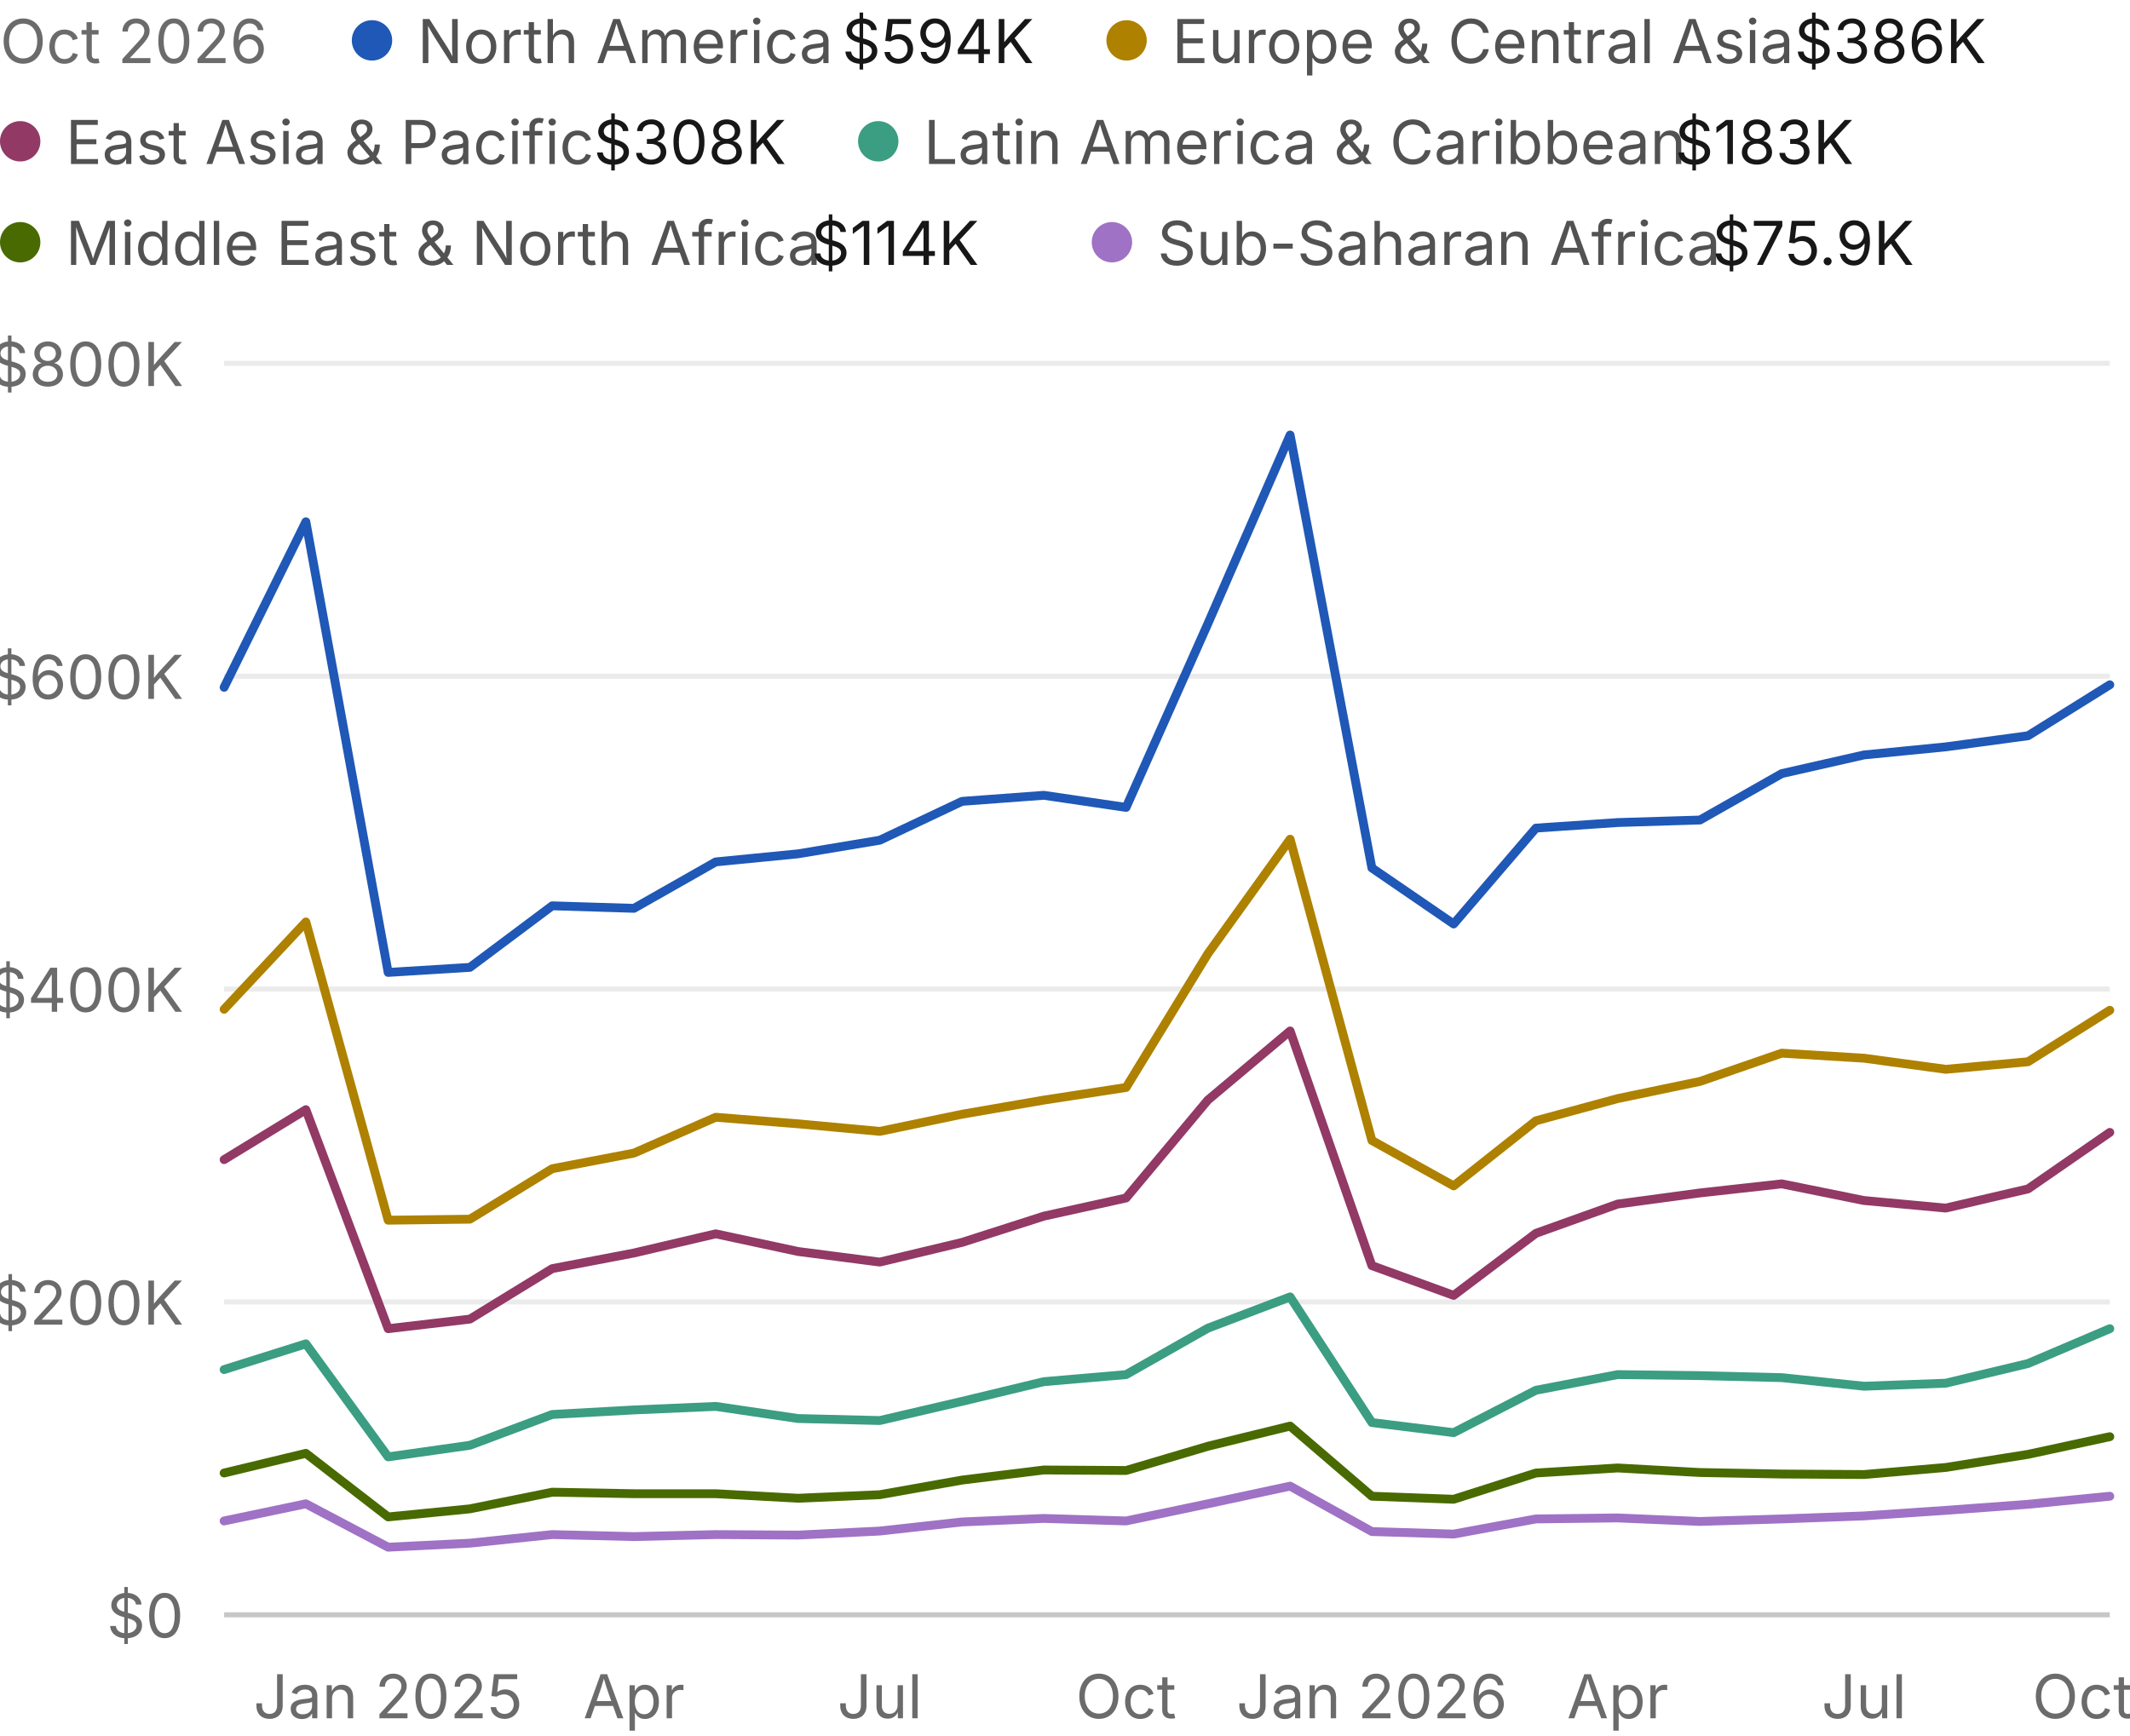
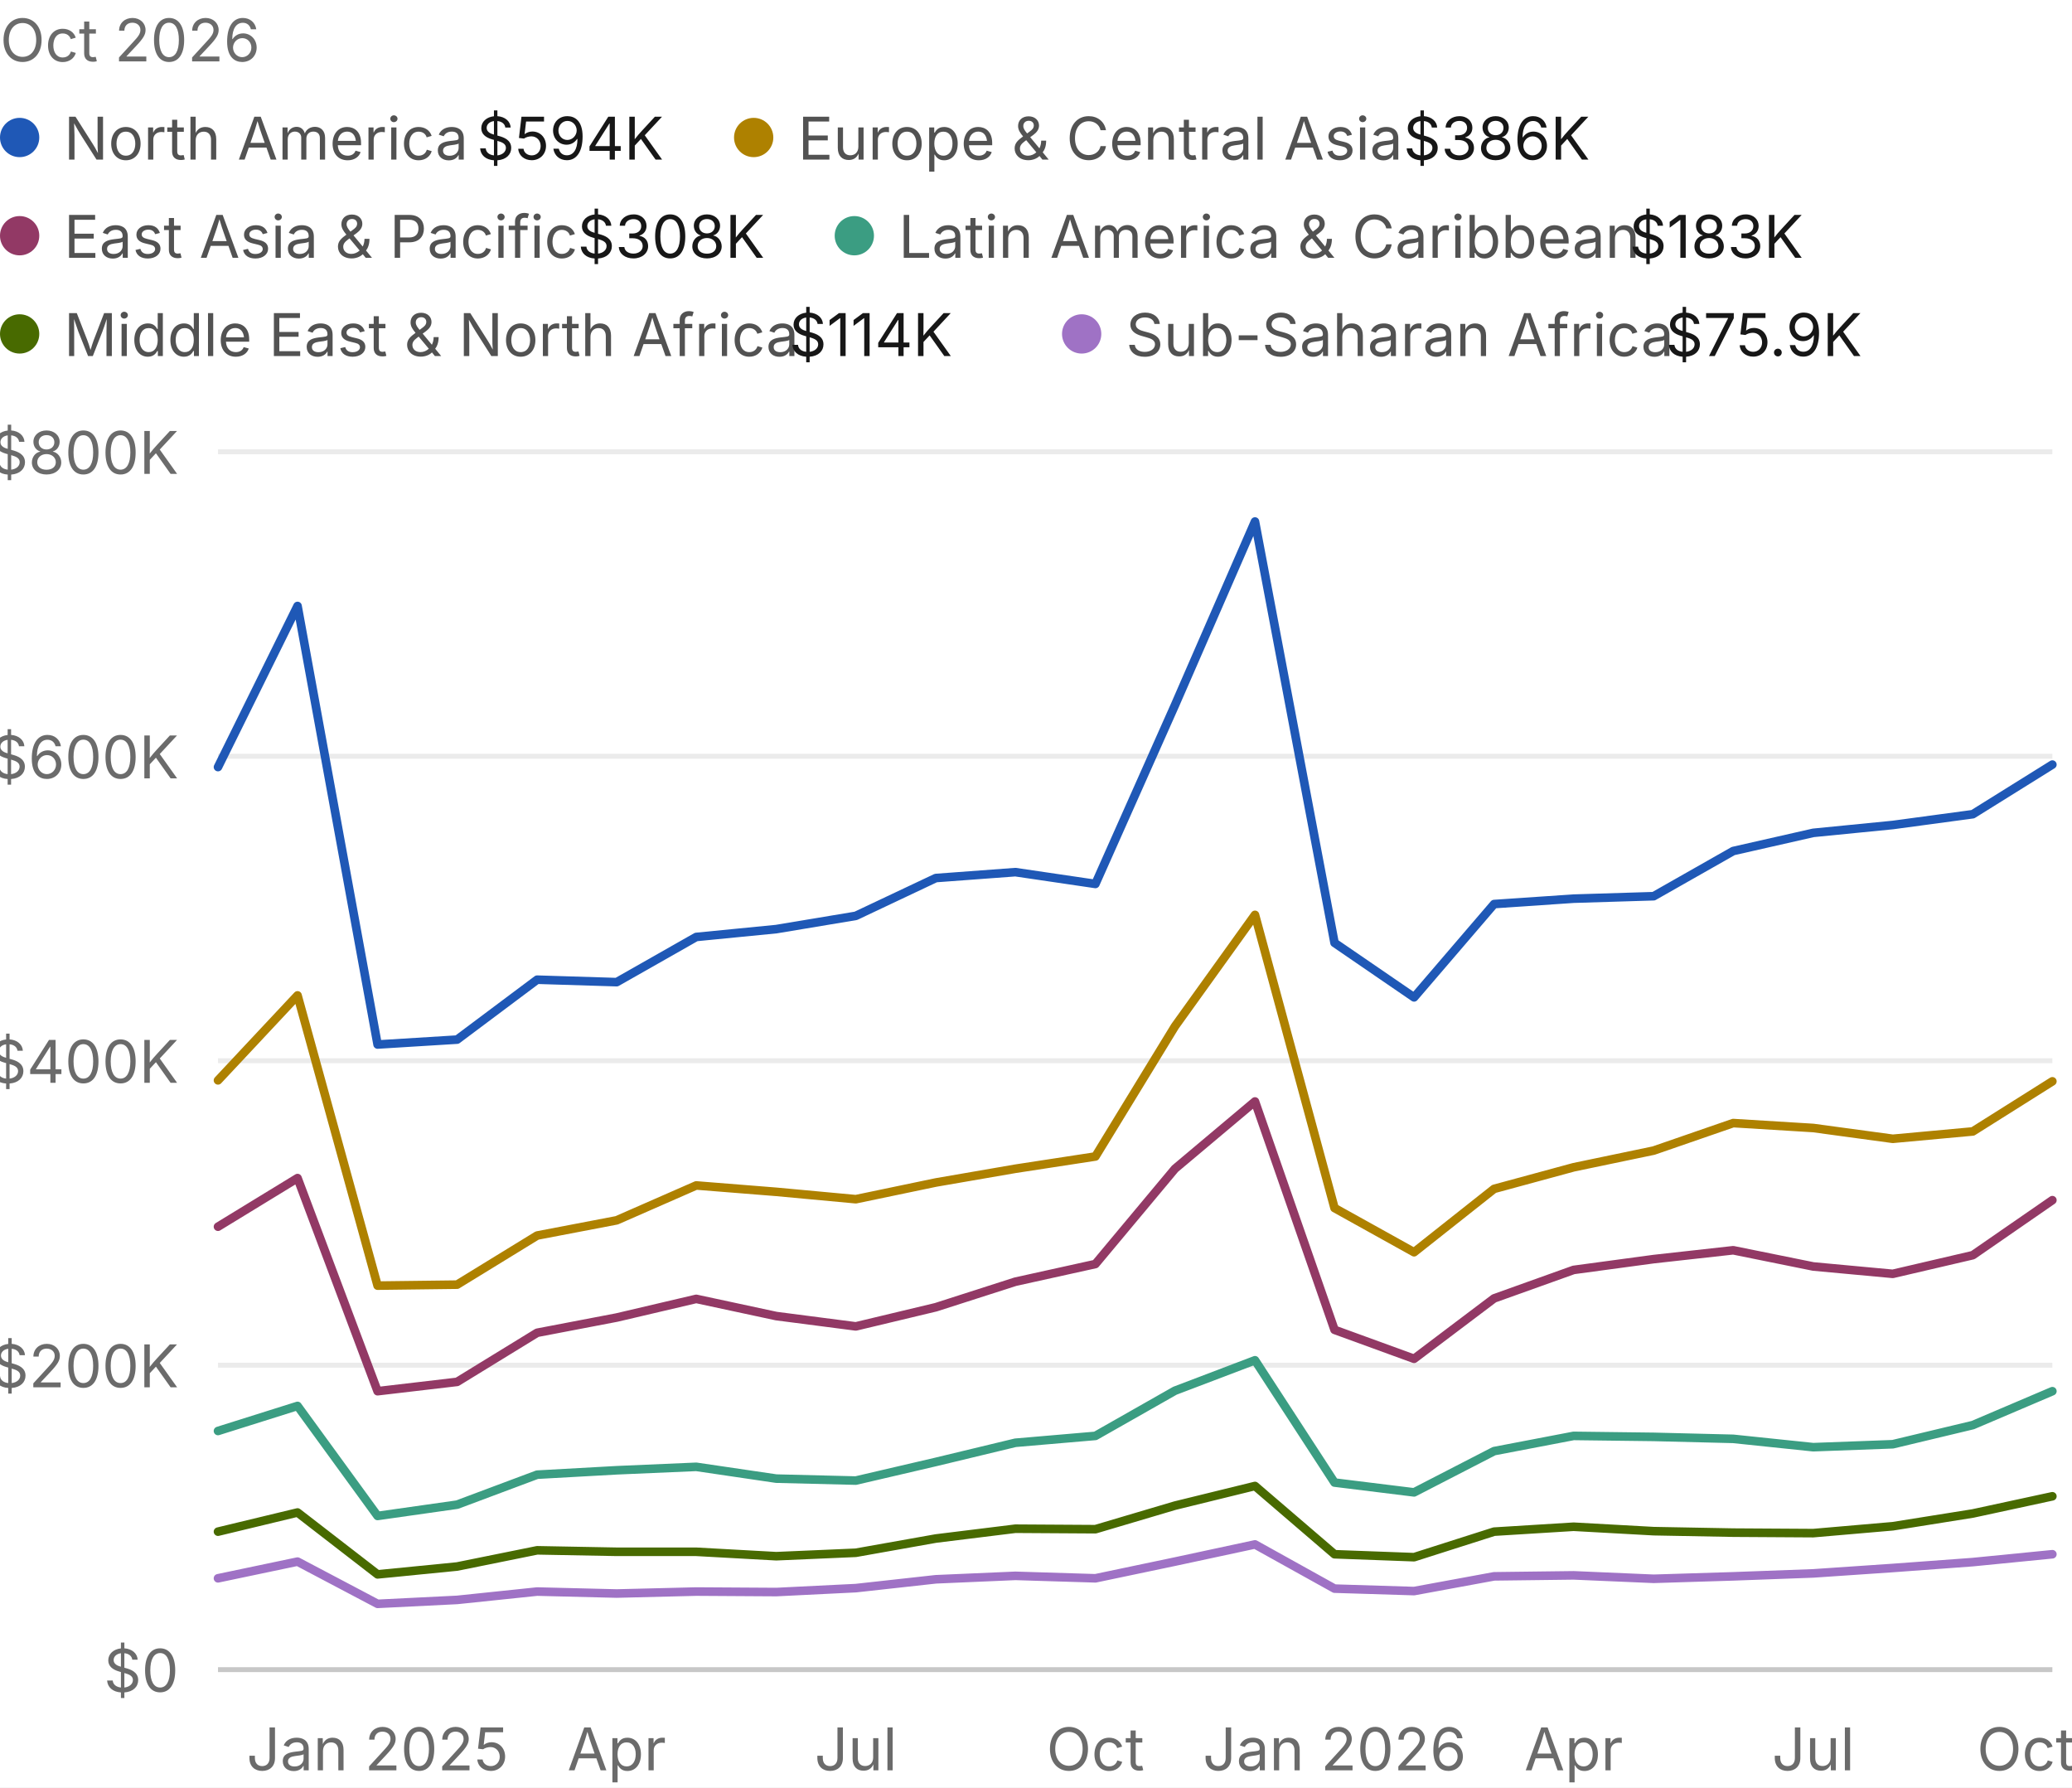
- <svg xmlns="http://www.w3.org/2000/svg" font-family="IBM Plex Sans, system-ui, -apple-system, &quot;Segoe UI&quot;, sans-serif" width="422" height="344" viewBox="0 0 422 344" role="img" aria-label="Revenue by world region" data-hm-kind="line" data-hm-x="44.4,418,24" data-hm-y="0,800000,320,72" data-hm-plot="44.4,72,418,320" data-hm-readout="1">
-   <rect width="422" height="344" fill="#ffffff" />
+ <svg xmlns="http://www.w3.org/2000/svg" font-family="IBM Plex Sans, system-ui, -apple-system, &quot;Segoe UI&quot;, sans-serif" width="422" height="364" viewBox="0 0 422 364" role="img" aria-label="Revenue by world region" data-hm-kind="line" data-hm-x="44.4,418,24" data-hm-y="0,800000,340,92" data-hm-plot="44.4,92,418,340" data-hm-readout="1">
+   <rect width="422" height="364" fill="#ffffff" />
  <g class="hm-readout">
    <text x="0" y="12.5" font-size="12" class="hm-rh" fill="#6b6b6b">Oct 2026</text>
-     <circle cx="73.7" cy="8" r="4" fill="#1f58b6" />
-     <text x="82.7" y="12.5" font-size="12" fill="#525252">North America</text>
-     <text x="166.8" y="12.5" font-size="12" class="hm-rv hm-rv-0" fill="#171717">$594K</text>
-     <circle cx="223.2" cy="8" r="4" fill="#ae8100" />
-     <text x="232.2" y="12.5" font-size="12" fill="#525252">Europe &amp; Central Asia</text>
-     <text x="355.5" y="12.5" font-size="12" class="hm-rv hm-rv-1" fill="#171717">$386K</text>
-     <circle cx="4" cy="28" r="4" fill="#923965" />
-     <text x="13" y="32.5" font-size="12" fill="#525252">East Asia &amp; Pacific</text>
-     <text x="117.6" y="32.5" font-size="12" class="hm-rv hm-rv-2" fill="#171717">$308K</text>
-     <circle cx="174" cy="28" r="4" fill="#3b9d82" />
-     <text x="183" y="32.5" font-size="12" fill="#525252">Latin America &amp; Caribbean</text>
-     <text x="331.8" y="32.5" font-size="12" class="hm-rv hm-rv-3" fill="#171717">$183K</text>
-     <circle cx="4" cy="48" r="4" fill="#486a00" />
-     <text x="13" y="52.5" font-size="12" fill="#525252">Middle East &amp; North Africa</text>
-     <text x="160.7" y="52.5" font-size="12" class="hm-rv hm-rv-4" fill="#171717">$114K</text>
-     <circle cx="220.3" cy="48" r="4" fill="#9f72c5" />
-     <text x="229.3" y="52.5" font-size="12" fill="#525252">Sub-Saharan Africa</text>
-     <text x="339.2" y="52.5" font-size="12" class="hm-rv hm-rv-5" fill="#171717">$75.9K</text>
+     <circle cx="4" cy="28" r="4" fill="#1f58b6" />
+     <text x="13" y="32.5" font-size="12" fill="#525252">North America</text>
+     <text x="97.1" y="32.5" font-size="12" class="hm-rv hm-rv-0" fill="#171717">$594K</text>
+     <circle cx="153.5" cy="28" r="4" fill="#ae8100" />
+     <text x="162.5" y="32.5" font-size="12" fill="#525252">Europe &amp; Central Asia</text>
+     <text x="285.8" y="32.5" font-size="12" class="hm-rv hm-rv-1" fill="#171717">$386K</text>
+     <circle cx="4" cy="48" r="4" fill="#923965" />
+     <text x="13" y="52.5" font-size="12" fill="#525252">East Asia &amp; Pacific</text>
+     <text x="117.6" y="52.5" font-size="12" class="hm-rv hm-rv-2" fill="#171717">$308K</text>
+     <circle cx="174" cy="48" r="4" fill="#3b9d82" />
+     <text x="183" y="52.5" font-size="12" fill="#525252">Latin America &amp; Caribbean</text>
+     <text x="331.8" y="52.5" font-size="12" class="hm-rv hm-rv-3" fill="#171717">$183K</text>
+     <circle cx="4" cy="68" r="4" fill="#486a00" />
+     <text x="13" y="72.5" font-size="12" fill="#525252">Middle East &amp; North Africa</text>
+     <text x="160.7" y="72.5" font-size="12" class="hm-rv hm-rv-4" fill="#171717">$114K</text>
+     <circle cx="220.3" cy="68" r="4" fill="#9f72c5" />
+     <text x="229.3" y="72.5" font-size="12" fill="#525252">Sub-Saharan Africa</text>
+     <text x="339.2" y="72.5" font-size="12" class="hm-rv hm-rv-5" fill="#171717">$75.9K</text>
  </g>
-   <line x1="44.4" y1="320" x2="418" y2="320" stroke="#c7c7c7" />
-   <text x="36.4" y="324.5" font-size="12" text-anchor="end" fill="#6b6b6b">$0</text>
-   <line x1="44.4" y1="258" x2="418" y2="258" stroke="#ebebeb" />
-   <text x="36.4" y="262.5" font-size="12" text-anchor="end" fill="#6b6b6b">$200K</text>
-   <line x1="44.4" y1="196" x2="418" y2="196" stroke="#ebebeb" />
-   <text x="36.4" y="200.5" font-size="12" text-anchor="end" fill="#6b6b6b">$400K</text>
-   <line x1="44.4" y1="134" x2="418" y2="134" stroke="#ebebeb" />
-   <text x="36.4" y="138.5" font-size="12" text-anchor="end" fill="#6b6b6b">$600K</text>
-   <line x1="44.4" y1="72" x2="418" y2="72" stroke="#ebebeb" />
-   <text x="36.4" y="76.5" font-size="12" text-anchor="end" fill="#6b6b6b">$800K</text>
-   <path d="M44.4,301.4L60.6,298L76.9,306.6L93.1,305.8L109.4,304.1L125.6,304.5L141.8,304.1L158.1,304.2L174.3,303.4L190.6,301.6L206.8,300.9L223.1,301.4L239.3,298L255.6,294.5L271.8,303.5L288,304L304.3,301L320.5,300.8L336.8,301.5L353,301L369.3,300.4L385.5,299.3L401.8,298.1L418,296.5" fill="none" stroke="#9f72c5" stroke-width="1.75" stroke-linejoin="round" stroke-linecap="round" />
-   <path d="M44.4,291.9L60.6,288L76.9,300.6L93.1,299L109.4,295.7L125.6,296L141.8,296L158.1,296.9L174.3,296.2L190.6,293.3L206.8,291.3L223.1,291.4L239.3,286.6L255.6,282.6L271.8,296.5L288,297.1L304.3,291.9L320.5,290.9L336.8,291.8L353,292.1L369.3,292.2L385.5,290.8L401.8,288.2L418,284.7" fill="none" stroke="#486a00" stroke-width="1.75" stroke-linejoin="round" stroke-linecap="round" />
-   <path d="M44.4,271.4L60.6,266.3L76.9,288.7L93.1,286.4L109.4,280.3L125.6,279.4L141.8,278.7L158.1,281.1L174.3,281.5L190.6,277.7L206.8,273.8L223.1,272.4L239.3,263.2L255.6,257L271.8,281.9L288,283.9L304.3,275.5L320.5,272.4L336.8,272.6L353,273L369.3,274.7L385.5,274.1L401.8,270.2L418,263.3" fill="none" stroke="#3b9d82" stroke-width="1.75" stroke-linejoin="round" stroke-linecap="round" />
-   <path d="M44.4,229.8L60.6,219.9L76.9,263.3L93.1,261.4L109.4,251.4L125.6,248.3L141.8,244.5L158.1,248L174.3,250.1L190.6,246.2L206.8,241L223.1,237.4L239.3,218L255.6,204.3L271.8,250.8L288,256.7L304.3,244.4L320.5,238.6L336.8,236.4L353,234.6L369.3,237.9L385.5,239.4L401.8,235.6L418,224.4" fill="none" stroke="#923965" stroke-width="1.75" stroke-linejoin="round" stroke-linecap="round" />
-   <path d="M44.4,200L60.6,182.7L76.9,241.8L93.1,241.6L109.4,231.6L125.6,228.5L141.8,221.4L158.1,222.7L174.3,224.2L190.6,220.8L206.8,218L223.1,215.5L239.3,189L255.6,166.3L271.8,226L288,235L304.3,222.1L320.5,217.7L336.8,214.3L353,208.7L369.3,209.7L385.5,211.9L401.8,210.4L418,200.2" fill="none" stroke="#ae8100" stroke-width="1.75" stroke-linejoin="round" stroke-linecap="round" />
-   <path d="M44.4,136.2L60.6,103.4L76.9,192.7L93.1,191.7L109.4,179.5L125.6,180L141.8,170.8L158.1,169.2L174.3,166.5L190.6,158.8L206.8,157.6L223.1,160L239.3,123.6L255.6,86.2L271.8,172L288,183.1L304.3,164.1L320.5,163L336.8,162.5L353,153.3L369.3,149.6L385.5,148L401.8,145.8L418,135.7" fill="none" stroke="#1f58b6" stroke-width="1.75" stroke-linejoin="round" stroke-linecap="round" />
-   <text x="76.9" y="340.5" font-size="12" text-anchor="middle" fill="#6b6b6b">Jan 2025</text>
-   <text x="125.6" y="340.5" font-size="12" text-anchor="middle" fill="#6b6b6b">Apr</text>
-   <text x="174.3" y="340.5" font-size="12" text-anchor="middle" fill="#6b6b6b">Jul</text>
-   <text x="223.1" y="340.5" font-size="12" text-anchor="middle" fill="#6b6b6b">Oct</text>
-   <text x="271.8" y="340.5" font-size="12" text-anchor="middle" fill="#6b6b6b">Jan 2026</text>
-   <text x="320.5" y="340.5" font-size="12" text-anchor="middle" fill="#6b6b6b">Apr</text>
-   <text x="369.3" y="340.5" font-size="12" text-anchor="middle" fill="#6b6b6b">Jul</text>
-   <text x="412.6" y="340.5" font-size="12" text-anchor="middle" fill="#6b6b6b">Oct</text>
+   <line x1="44.4" y1="340" x2="418" y2="340" stroke="#c7c7c7" />
+   <text x="36.4" y="344.5" font-size="12" text-anchor="end" fill="#6b6b6b">$0</text>
+   <line x1="44.4" y1="278" x2="418" y2="278" stroke="#ebebeb" />
+   <text x="36.4" y="282.5" font-size="12" text-anchor="end" fill="#6b6b6b">$200K</text>
+   <line x1="44.4" y1="216" x2="418" y2="216" stroke="#ebebeb" />
+   <text x="36.4" y="220.5" font-size="12" text-anchor="end" fill="#6b6b6b">$400K</text>
+   <line x1="44.4" y1="154" x2="418" y2="154" stroke="#ebebeb" />
+   <text x="36.4" y="158.5" font-size="12" text-anchor="end" fill="#6b6b6b">$600K</text>
+   <line x1="44.4" y1="92" x2="418" y2="92" stroke="#ebebeb" />
+   <text x="36.4" y="96.5" font-size="12" text-anchor="end" fill="#6b6b6b">$800K</text>
+   <path d="M44.4,321.4L60.6,318L76.9,326.6L93.1,325.8L109.4,324.1L125.6,324.5L141.8,324.1L158.1,324.2L174.3,323.4L190.6,321.6L206.8,320.9L223.1,321.4L239.3,318L255.6,314.5L271.8,323.5L288,324L304.3,321L320.5,320.8L336.8,321.5L353,321L369.3,320.4L385.5,319.3L401.8,318.1L418,316.5" fill="none" stroke="#9f72c5" stroke-width="1.75" stroke-linejoin="round" stroke-linecap="round" />
+   <path d="M44.4,311.9L60.6,308L76.9,320.6L93.1,319L109.4,315.7L125.6,316L141.8,316L158.1,316.9L174.3,316.2L190.6,313.3L206.8,311.3L223.1,311.4L239.3,306.6L255.6,302.6L271.8,316.5L288,317.1L304.3,311.9L320.5,310.9L336.8,311.8L353,312.1L369.3,312.2L385.5,310.8L401.8,308.2L418,304.7" fill="none" stroke="#486a00" stroke-width="1.75" stroke-linejoin="round" stroke-linecap="round" />
+   <path d="M44.4,291.4L60.6,286.3L76.9,308.7L93.1,306.4L109.4,300.3L125.6,299.4L141.8,298.7L158.1,301.1L174.3,301.5L190.6,297.7L206.8,293.8L223.1,292.4L239.3,283.2L255.6,277L271.8,301.9L288,303.9L304.3,295.5L320.5,292.4L336.8,292.6L353,293L369.3,294.7L385.5,294.1L401.8,290.2L418,283.3" fill="none" stroke="#3b9d82" stroke-width="1.75" stroke-linejoin="round" stroke-linecap="round" />
+   <path d="M44.4,249.8L60.6,239.9L76.9,283.3L93.1,281.4L109.4,271.4L125.6,268.3L141.8,264.5L158.1,268L174.3,270.1L190.6,266.2L206.8,261L223.1,257.4L239.3,238L255.6,224.3L271.8,270.8L288,276.7L304.3,264.4L320.5,258.6L336.8,256.4L353,254.6L369.3,257.9L385.5,259.4L401.8,255.6L418,244.4" fill="none" stroke="#923965" stroke-width="1.75" stroke-linejoin="round" stroke-linecap="round" />
+   <path d="M44.4,220L60.6,202.7L76.9,261.8L93.1,261.6L109.4,251.6L125.6,248.5L141.8,241.4L158.1,242.7L174.3,244.2L190.6,240.8L206.8,238L223.1,235.5L239.3,209L255.6,186.3L271.8,246L288,255L304.3,242.1L320.5,237.7L336.8,234.3L353,228.7L369.3,229.7L385.5,231.9L401.8,230.4L418,220.2" fill="none" stroke="#ae8100" stroke-width="1.75" stroke-linejoin="round" stroke-linecap="round" />
+   <path d="M44.4,156.2L60.6,123.4L76.9,212.7L93.1,211.7L109.4,199.5L125.6,200L141.8,190.8L158.1,189.2L174.3,186.5L190.6,178.8L206.8,177.6L223.1,180L239.3,143.6L255.6,106.2L271.8,192L288,203.1L304.3,184.1L320.5,183L336.8,182.5L353,173.3L369.3,169.6L385.5,168L401.8,165.8L418,155.7" fill="none" stroke="#1f58b6" stroke-width="1.75" stroke-linejoin="round" stroke-linecap="round" />
+   <text x="76.9" y="360.5" font-size="12" text-anchor="middle" fill="#6b6b6b">Jan 2025</text>
+   <text x="125.6" y="360.5" font-size="12" text-anchor="middle" fill="#6b6b6b">Apr</text>
+   <text x="174.3" y="360.5" font-size="12" text-anchor="middle" fill="#6b6b6b">Jul</text>
+   <text x="223.1" y="360.5" font-size="12" text-anchor="middle" fill="#6b6b6b">Oct</text>
+   <text x="271.8" y="360.5" font-size="12" text-anchor="middle" fill="#6b6b6b">Jan 2026</text>
+   <text x="320.5" y="360.5" font-size="12" text-anchor="middle" fill="#6b6b6b">Apr</text>
+   <text x="369.3" y="360.5" font-size="12" text-anchor="middle" fill="#6b6b6b">Jul</text>
+   <text x="412.6" y="360.5" font-size="12" text-anchor="middle" fill="#6b6b6b">Oct</text>
</svg>
